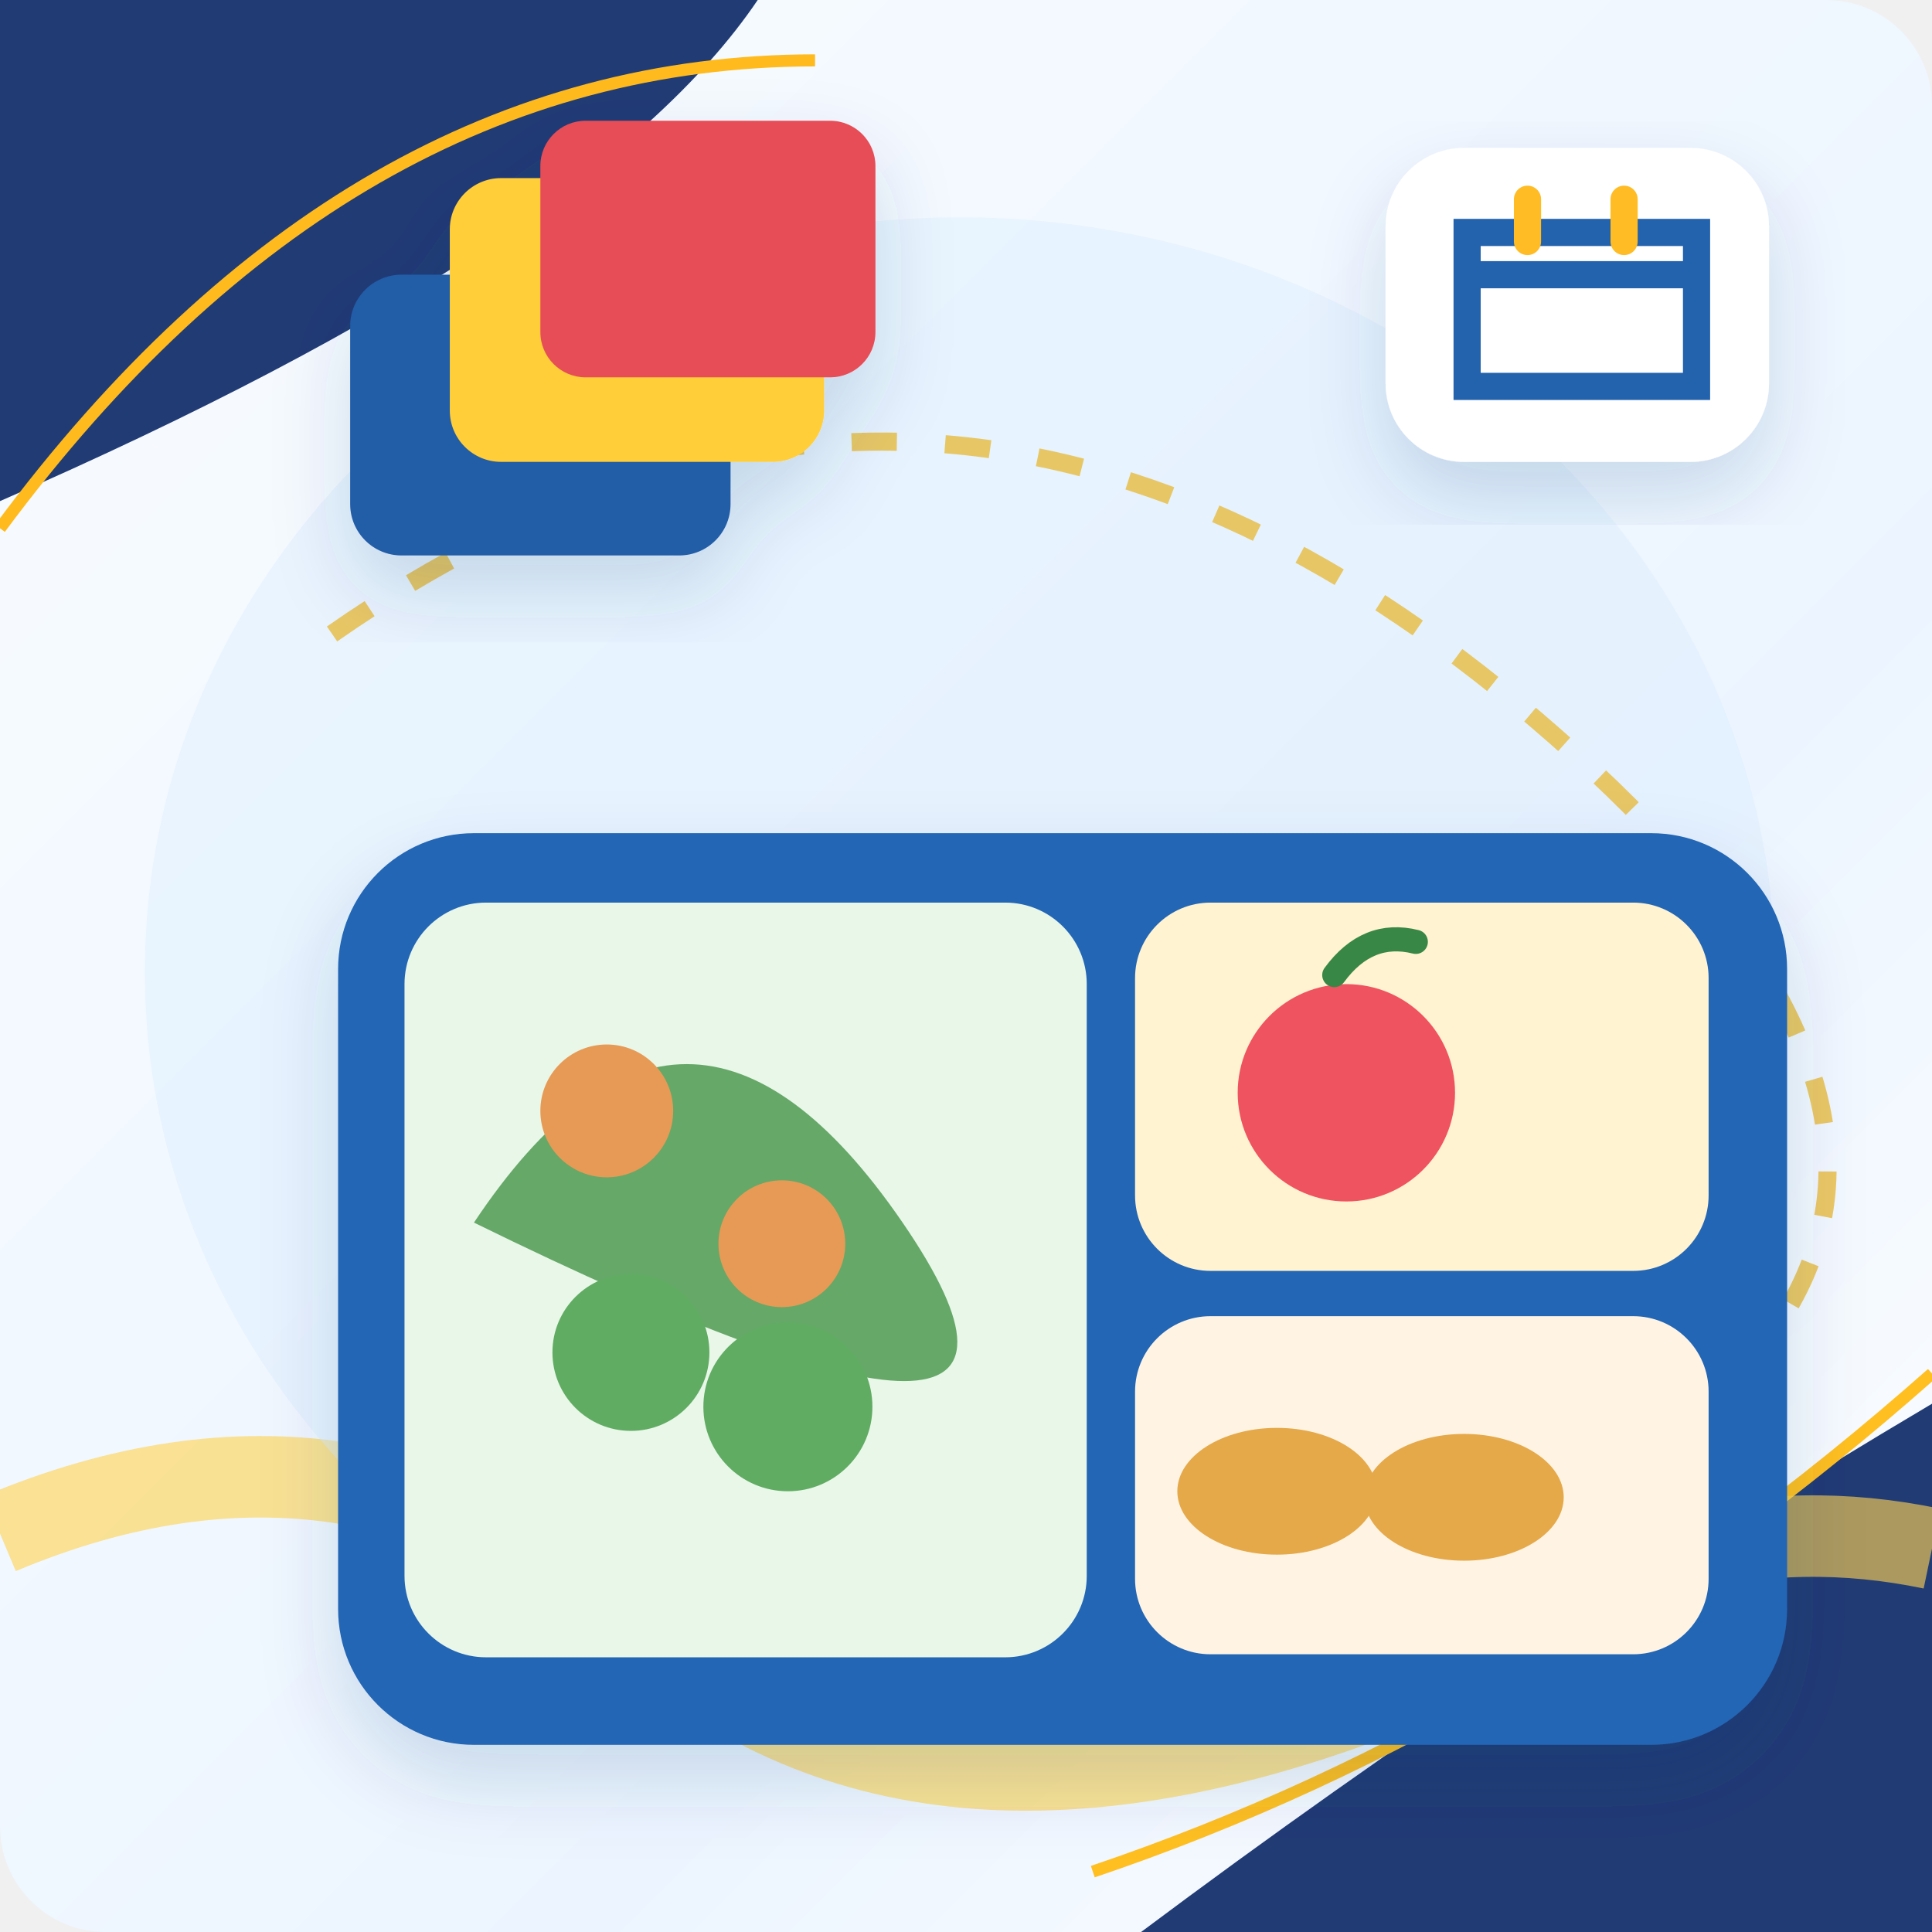
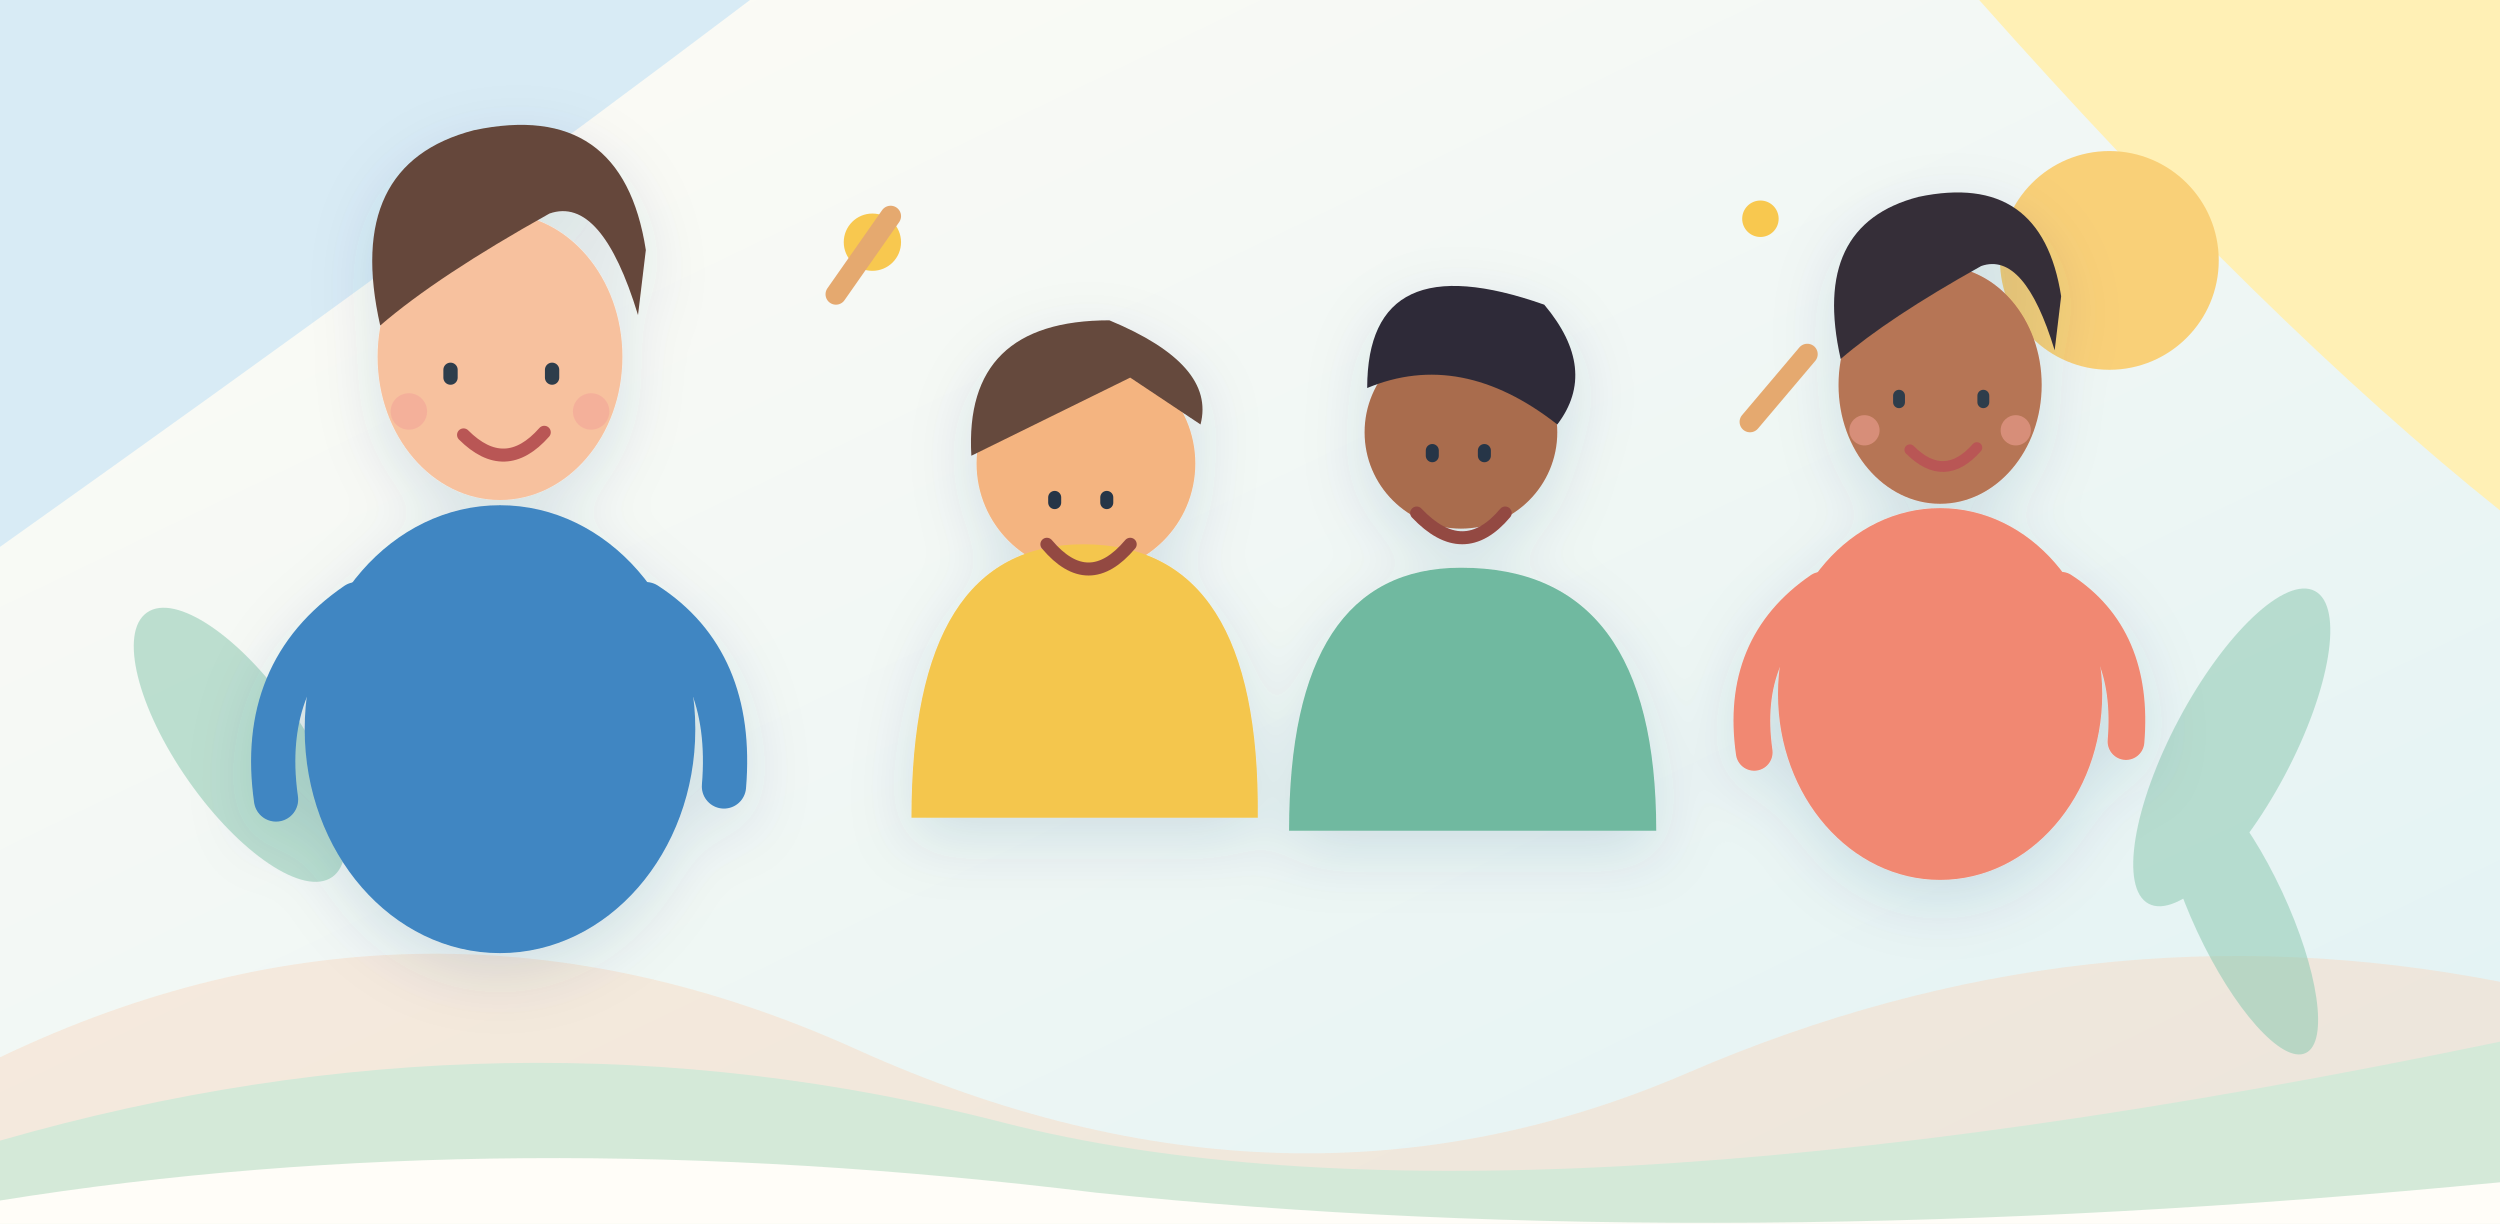
- <svg xmlns="http://www.w3.org/2000/svg" viewBox="0 0 640 640" role="img">
+ <svg xmlns="http://www.w3.org/2000/svg" viewBox="0 0 960 470" role="img" aria-label="Ilustração alegre da comunidade escolar">
  <defs>
-     <linearGradient id="bg" x1="0" x2="1" y1="0" y2="1">
-       <stop stop-color="#F9FCFF" />
-       <stop offset=".65" stop-color="#ECF5FF" />
-       <stop offset="1" stop-color="#FFFFFF" />
+     <linearGradient id="bg" x2="1" y2="1">
+       <stop stop-color="#FFFCF5" />
+       <stop offset="1" stop-color="#E1F2F4" />
    </linearGradient>
-     <filter id="shadow" x="-20%" y="-20%" width="140%" height="140%">
-       <feDropShadow dx="0" dy="12" stdDeviation="13" flood-color="#163B77" flood-opacity=".16" />
+     <filter id="sh">
+       <feDropShadow dx="0" dy="8" stdDeviation="12" flood-color="#1D4978" flood-opacity=".13" />
    </filter>
  </defs>
-   <rect width="640" height="640" rx="35" fill="url(#bg)" />
-   <path d="M0 0h251Q197 80 0 166z" fill="#213B75" />
-   <path d="M0 175Q115 20 270 20" stroke="#FFBB1D" stroke-width="4" fill="none" />
-   <path d="M640 640H378Q505 545 640 465z" fill="#213B75" />
-   <path d="M640 455Q510 570 362 620" stroke="#FFBF20" stroke-width="4" fill="none" />
-   <path d="M0 508Q119 458 215 541T474 555q80-60 166-42" fill="none" stroke="#FFD350" stroke-width="27" opacity=".62" />
-   <ellipse cx="318" cy="322" rx="270" ry="250" fill="#D9ECFC" opacity=".42" />
-   <path d="M110 210Q318 65 522 250T431 535" stroke="#E8B62A" stroke-width="6" fill="none" stroke-dasharray="15 16" opacity=".72" />
-   <g transform="translate(67 110)" filter="url(#shadow)">
-     <rect x="45" y="166" width="480" height="302" rx="45" fill="#2466B5" />
-     <rect x="67" y="189" width="226" height="250" rx="27" fill="#E9F7E9" />
-     <rect x="309" y="189" width="190" height="122" rx="25" fill="#FFF3D1" />
-     <rect x="309" y="326" width="190" height="112" rx="25" fill="#FFF4E4" />
-     <path d="M90 295q70-105 142 0t-142 0" fill="#4F9A51" opacity=".85" />
-     <g fill="#E79A54">
-       <circle cx="134" cy="258" r="22" />
-       <circle cx="192" cy="302" r="21" />
+   <rect width="960" height="470" fill="url(#bg)" />
+   <path d="M0 0h288Q169 90 0 210Z" fill="#D8EBF5" />
+   <path d="M960 0H760Q870 124 960 196Z" fill="#FFF0B5" />
+   <circle cx="810" cy="100" r="42" fill="#F9D078" />
+   <path d="M0 406Q163 328 329 403T648 412T960 377V470H0Z" fill="#F9D7BE" opacity=".45" />
+   <path d="M0 438Q195 382 385 431T960 400V470H0Z" fill="#D4E9D8" />
+   <g opacity=".55" fill="#8CC9B1">
+     <ellipse cx="92" cy="286" rx="24" ry="62" transform="rotate(-35 92 286)" />
+     <ellipse cx="857" cy="287" rx="23" ry="68" transform="rotate(28 857 287)" />
+     <ellipse cx="860" cy="350" rx="18" ry="60" transform="rotate(-25 860 350)" />
+   </g>
+   <g filter="url(#sh)">
+     <g transform="translate(192 130) scale(1)">
+       <ellipse cx="0" cy="150" rx="75" ry="86" fill="#3F86C2" />
+       <path d="M-55 102q-38 26-31 75M56 102q34 22 30 70" fill="none" stroke="#3F86C2" stroke-width="17" stroke-linecap="round" />
+       <ellipse cy="7" cx="0" rx="47" ry="55" fill="#F7C19E" />
+       <path d="M-46-5q-14-62 36-75 57-12 66 46l-3 25Q39-55 19-48q-43 24-65 43" fill="#65473A" />
+       <path d="M-19 12v3m39-3v3" fill="none" stroke="#2E3D4C" stroke-width="5.5" stroke-linecap="round" />
+       <path d="M-14 37q16 16 31-1" fill="none" stroke="#B95655" stroke-width="5" stroke-linecap="round" />
+       <circle cx="-35" cy="28" r="7" fill="#F3A298" opacity=".55" />
+       <circle cx="35" cy="28" r="7" fill="#F3A298" opacity=".55" />
    </g>
-     <g fill="#61AC63">
-       <circle cx="142" cy="338" r="26" />
-       <circle cx="194" cy="356" r="28" />
+     <g transform="translate(745 142) scale(0.83)">
+       <ellipse cx="0" cy="150" rx="75" ry="86" fill="#F18872" />
+       <path d="M-55 102q-38 26-31 75M56 102q34 22 30 70" fill="none" stroke="#F18872" stroke-width="17" stroke-linecap="round" />
+       <ellipse cy="7" cx="0" rx="47" ry="55" fill="#B67554" />
+       <path d="M-46-5q-14-62 36-75 57-12 66 46l-3 25Q39-55 19-48q-43 24-65 43" fill="#342F39" />
+       <path d="M-19 12v3m39-3v3" fill="none" stroke="#2E3D4C" stroke-width="5.5" stroke-linecap="round" />
+       <path d="M-14 37q16 16 31-1" fill="none" stroke="#B95655" stroke-width="5" stroke-linecap="round" />
+       <circle cx="-35" cy="28" r="7" fill="#F3A298" opacity=".55" />
+       <circle cx="35" cy="28" r="7" fill="#F3A298" opacity=".55" />
    </g>
-     <circle cx="379" cy="252" r="36" fill="#EF5260" />
-     <path d="M375 213q11-15 27-11" stroke="#398747" stroke-width="8" fill="none" stroke-linecap="round" />
-     <g fill="#E5A94A">
-       <ellipse cx="356" cy="384" rx="33" ry="21" />
-       <ellipse cx="418" cy="386" rx="33" ry="21" />
+     <g transform="translate(480 260)">
+       <circle cx="-63" cy="-82" r="42" fill="#F4B480" />
+       <path d="M-107-85q-3-52 53-52 41 17 35 40l-27-18-61 30" fill="#65483D" />
+       <path d="M-130 54q0-105 66-105 68 0 67 105" fill="#F4C64E" />
+       <circle cx="81" cy="-94" r="37" fill="#A96C4E" />
+       <path d="M45-111q0-56 68-32 21 25 5 46-37-29-73-14" fill="#2F2B37" />
+       <path d="M15 59q0-101 66-101 75 0 75 101" fill="#70B9A0" />
+       <path d="M-75-69v2m20-2v2m125-20v2m20-2v2" stroke="#263546" stroke-width="5" stroke-linecap="round" />
+       <path d="M-78-51q16 19 32 0m110-12q18 19 34 0" stroke="#934943" stroke-width="5" stroke-linecap="round" fill="none" />
    </g>
  </g>
-   <g filter="url(#shadow)">
-     <rect x="116" y="91" width="126" height="93" rx="17" fill="#235DA7" />
-     <rect x="149" y="59" width="124" height="94" rx="17" fill="#FFCE37" />
-     <rect x="179" y="40" width="111" height="85" rx="15" fill="#E64E56" />
+   <g fill="#F8C84F">
+     <circle cx="335" cy="93" r="11" />
+     <circle cx="676" cy="84" r="7" />
  </g>
-   <g filter="url(#shadow)">
-     <rect x="459" y="49" width="127" height="104" rx="26" fill="#fff" />
-   </g>
-   <path d="M486 77h76v51h-76zM485 91h77" fill="none" stroke="#2362AC" stroke-width="9" />
-   <path d="M506 66v14m32-14v14" stroke="#FFBC25" stroke-width="9" stroke-linecap="round" />
+   <path d="M321 113l21-30m330 79 22-26" stroke="#E5A96F" stroke-width="8" stroke-linecap="round" />
+   <path d="M0 461q193-31 421-3 239 25 539-4v16H0Z" fill="#FFFDF8" />
</svg>
